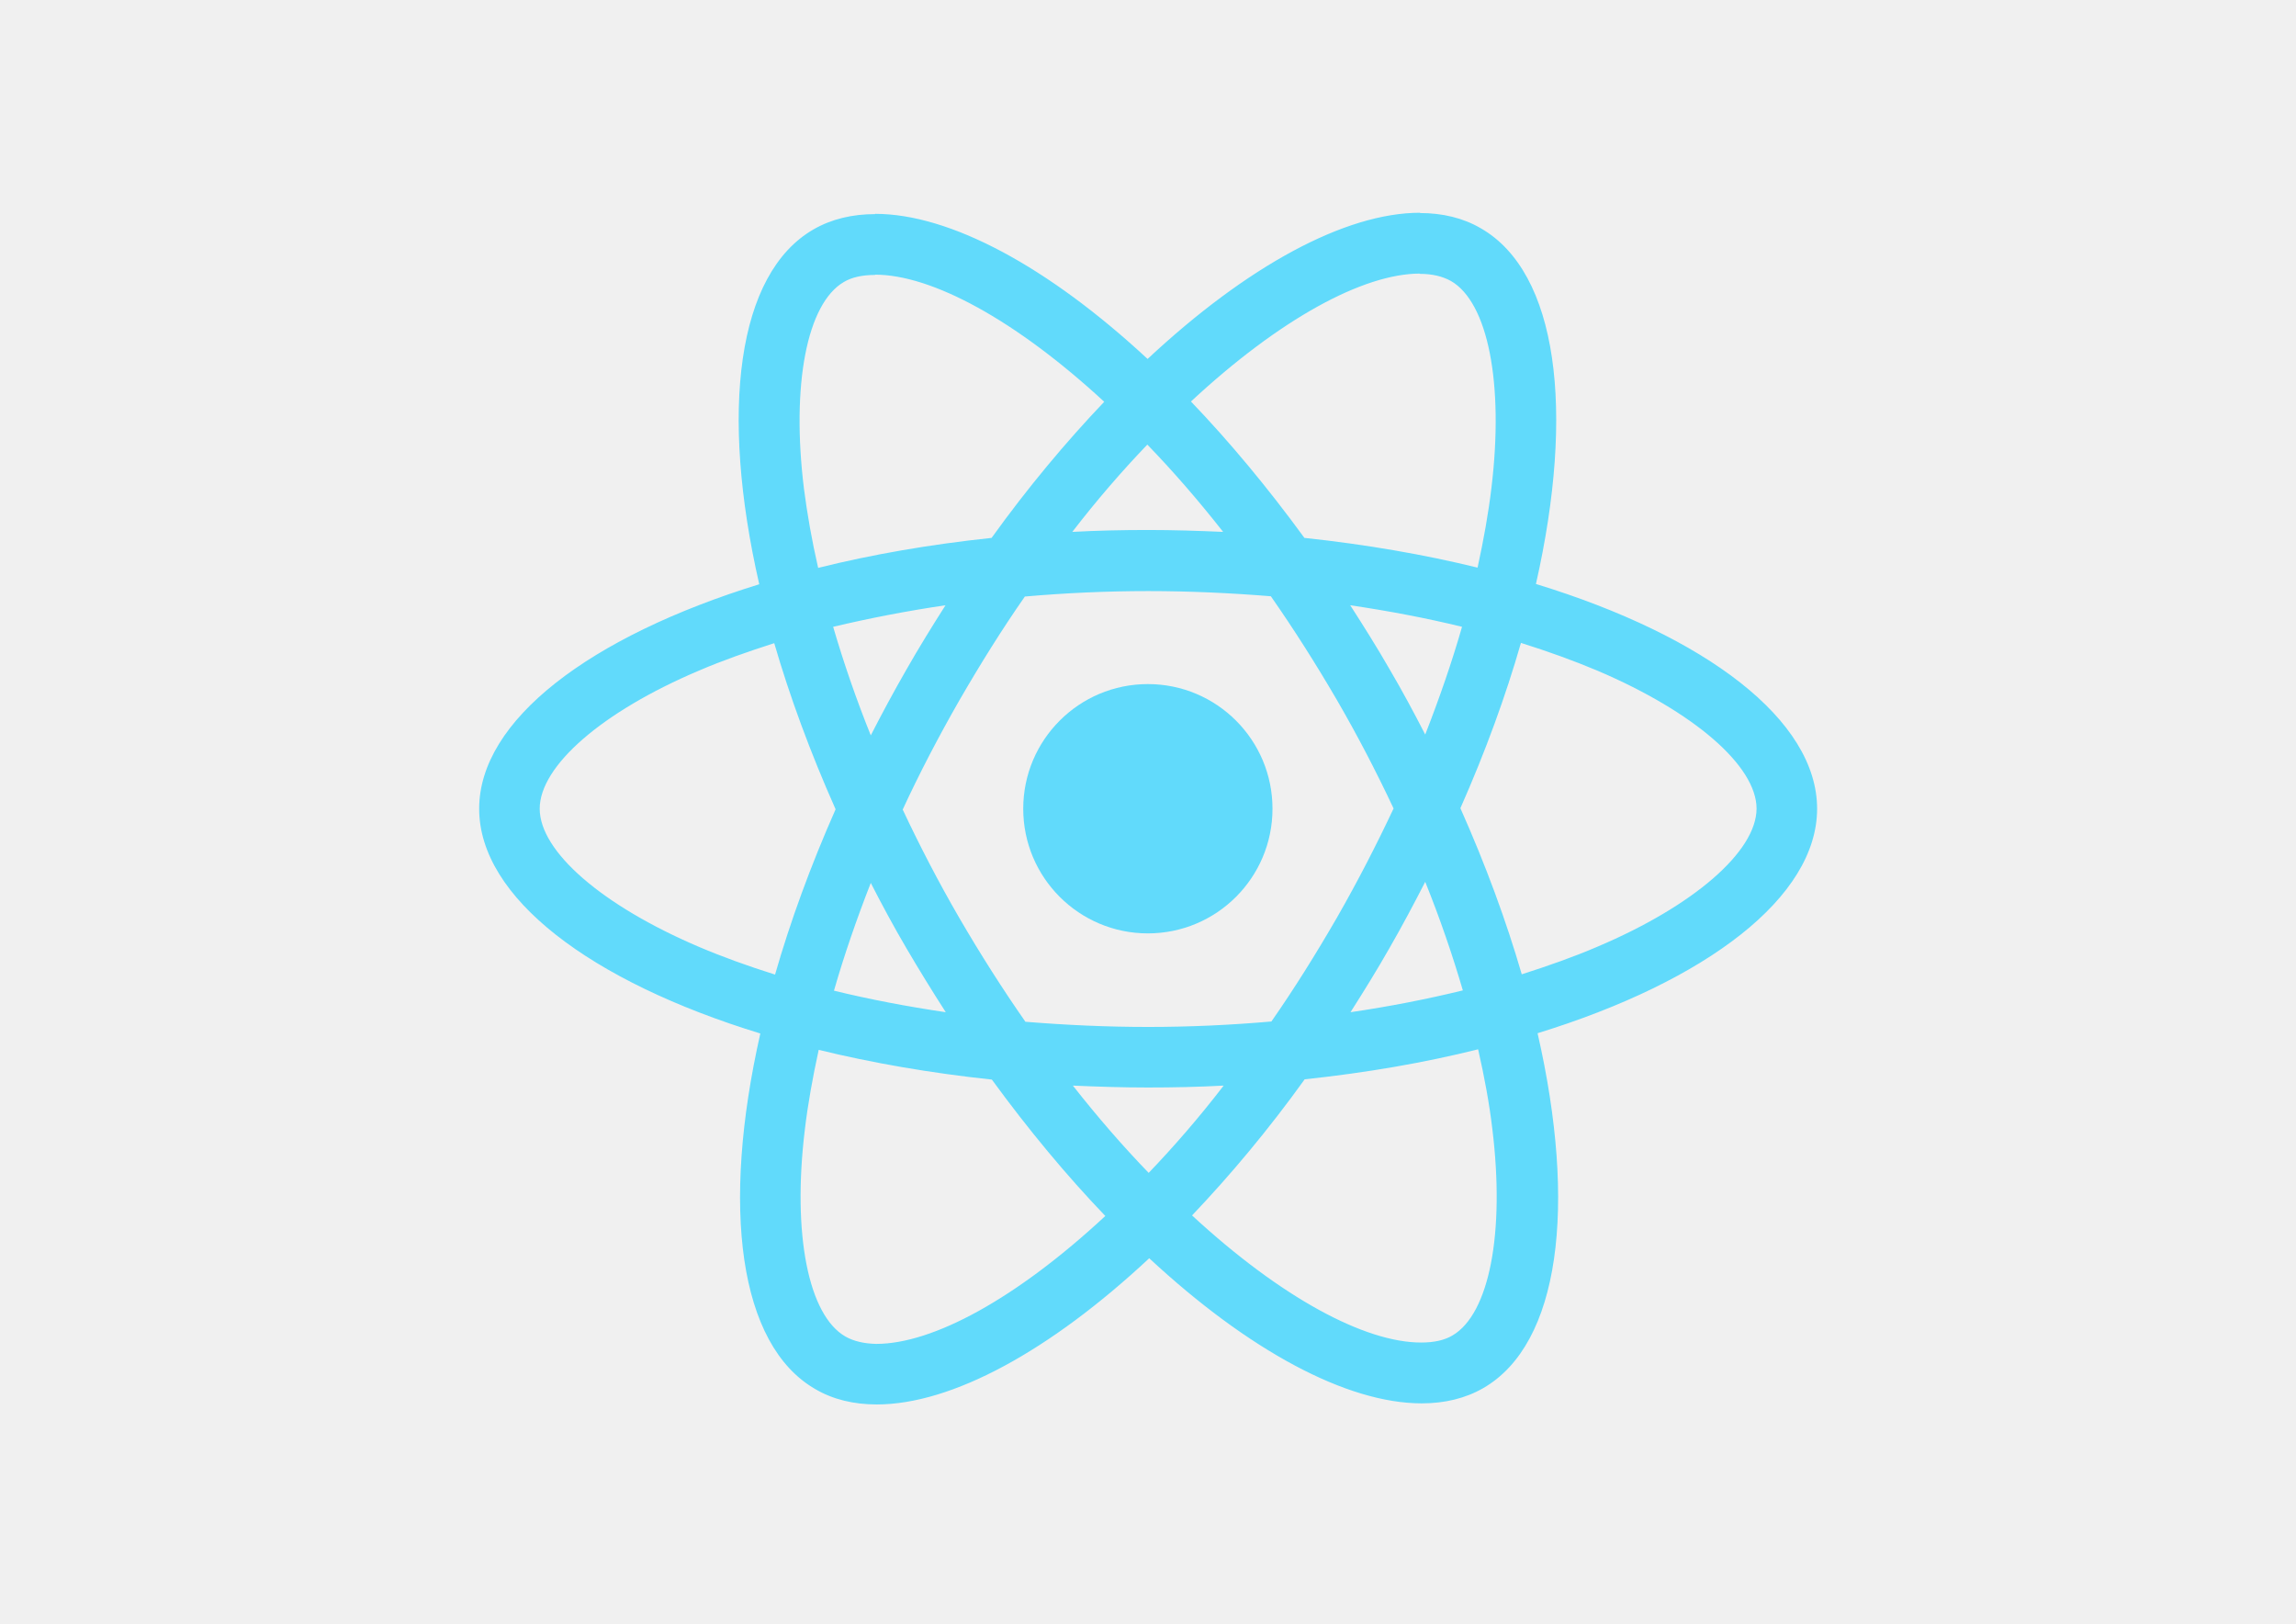
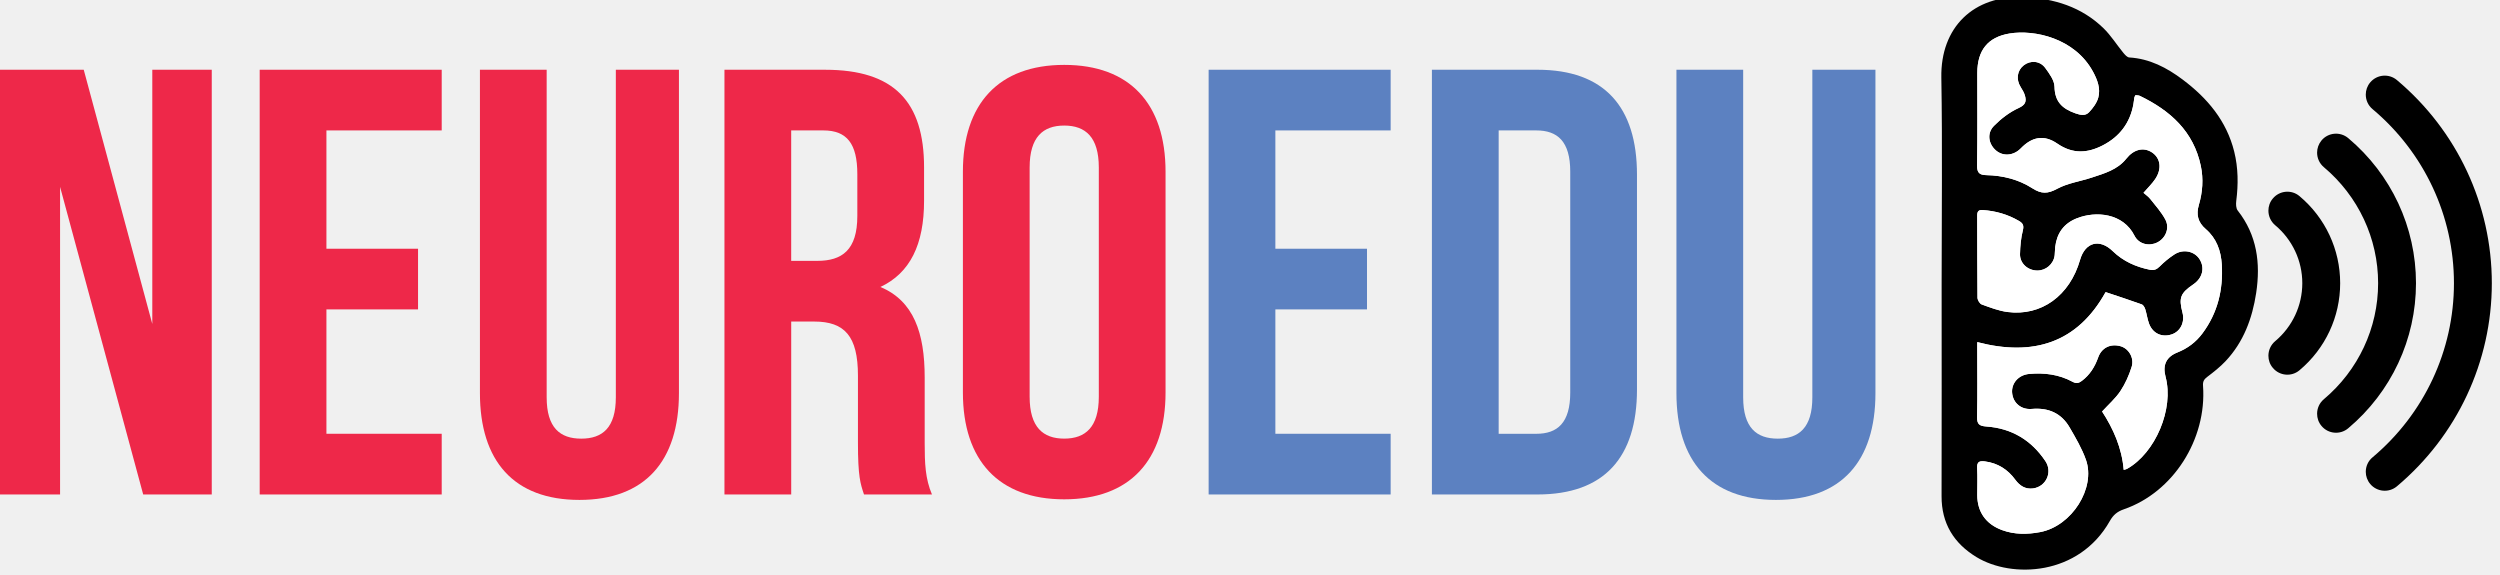
- <svg xmlns="http://www.w3.org/2000/svg" viewBox="0 0 841.9 595.3">
-   <g fill="#61DAFB">
-     <path d="M666.3 296.5c0-32.5-40.7-63.3-103.1-82.4 14.4-63.6 8-114.2-20.2-130.4-6.5-3.8-14.1-5.6-22.4-5.6v22.3c4.6 0 8.3.9 11.4 2.6 13.6 7.8 19.5 37.5 14.9 75.7-1.1 9.4-2.9 19.3-5.1 29.4-19.6-4.8-41-8.5-63.5-10.9-13.5-18.5-27.5-35.3-41.6-50 32.6-30.3 63.2-46.9 84-46.9V78c-27.5 0-63.5 19.6-99.9 53.6-36.4-33.8-72.4-53.2-99.9-53.2v22.3c20.7 0 51.4 16.5 84 46.6-14 14.7-28 31.4-41.3 49.9-22.6 2.4-44 6.1-63.6 11-2.3-10-4-19.7-5.2-29-4.7-38.2 1.1-67.9 14.6-75.8 3-1.8 6.9-2.6 11.5-2.6V78.5c-8.4 0-16 1.8-22.6 5.6-28.1 16.2-34.4 66.7-19.9 130.1-62.2 19.2-102.7 49.9-102.7 82.3 0 32.5 40.7 63.3 103.1 82.4-14.4 63.6-8 114.2 20.2 130.4 6.5 3.8 14.1 5.6 22.5 5.6 27.5 0 63.5-19.6 99.9-53.6 36.4 33.8 72.4 53.2 99.9 53.2 8.4 0 16-1.8 22.6-5.6 28.1-16.2 34.4-66.7 19.9-130.1 62-19.1 102.5-49.9 102.5-82.3zm-130.2-66.7c-3.7 12.9-8.3 26.2-13.5 39.5-4.1-8-8.4-16-13.1-24-4.6-8-9.5-15.8-14.4-23.4 14.2 2.1 27.9 4.7 41 7.9zm-45.8 106.5c-7.8 13.5-15.8 26.3-24.1 38.2-14.9 1.3-30 2-45.2 2-15.1 0-30.2-.7-45-1.9-8.3-11.9-16.4-24.6-24.2-38-7.6-13.1-14.5-26.4-20.8-39.8 6.2-13.4 13.2-26.8 20.7-39.9 7.8-13.5 15.8-26.3 24.1-38.2 14.9-1.3 30-2 45.2-2 15.1 0 30.2.7 45 1.9 8.3 11.9 16.4 24.6 24.2 38 7.6 13.1 14.5 26.4 20.8 39.8-6.3 13.4-13.2 26.8-20.7 39.9zm32.3-13c5.4 13.4 10 26.8 13.8 39.8-13.1 3.2-26.9 5.9-41.2 8 4.9-7.7 9.8-15.6 14.4-23.7 4.6-8 8.9-16.1 13-24.1zM421.2 430c-9.3-9.6-18.6-20.3-27.8-32 9 .4 18.2.7 27.5.7 9.4 0 18.7-.2 27.8-.7-9 11.7-18.3 22.4-27.5 32zm-74.4-58.9c-14.2-2.1-27.9-4.7-41-7.9 3.7-12.9 8.3-26.2 13.5-39.5 4.1 8 8.4 16 13.1 24 4.7 8 9.5 15.8 14.4 23.4zM420.7 163c9.3 9.6 18.6 20.3 27.8 32-9-.4-18.2-.7-27.5-.7-9.4 0-18.7.2-27.8.7 9-11.7 18.3-22.4 27.5-32zm-74 58.9c-4.9 7.7-9.8 15.6-14.4 23.7-4.6 8-8.9 16-13 24-5.4-13.4-10-26.8-13.8-39.8 13.1-3.1 26.9-5.8 41.2-7.9zm-90.5 125.2c-35.4-15.1-58.3-34.9-58.3-50.6 0-15.7 22.9-35.6 58.3-50.6 8.6-3.7 18-7 27.7-10.1 5.7 19.6 13.2 40 22.5 60.9-9.2 20.8-16.6 41.1-22.2 60.6-9.9-3.1-19.3-6.5-28-10.2zM310 490c-13.6-7.8-19.5-37.5-14.9-75.7 1.1-9.4 2.9-19.3 5.1-29.4 19.6 4.8 41 8.5 63.5 10.9 13.5 18.5 27.5 35.3 41.6 50-32.6 30.3-63.2 46.9-84 46.9-4.5-.1-8.3-1-11.3-2.7zm237.2-76.2c4.7 38.2-1.1 67.9-14.6 75.8-3 1.8-6.9 2.6-11.5 2.6-20.7 0-51.4-16.5-84-46.6 14-14.7 28-31.4 41.3-49.9 22.6-2.4 44-6.1 63.6-11 2.3 10.1 4.1 19.8 5.2 29.1zm38.5-66.7c-8.6 3.7-18 7-27.7 10.1-5.7-19.6-13.2-40-22.5-60.9 9.2-20.8 16.6-41.1 22.2-60.6 9.9 3.1 19.3 6.5 28.1 10.2 35.4 15.1 58.3 34.9 58.3 50.6-.1 15.7-23 35.6-58.4 50.6zM320.8 78.4z" />
-     <circle cx="420.9" cy="296.5" r="45.7" />
-     <path d="M520.5 78.1z" />
+ <svg xmlns="http://www.w3.org/2000/svg" version="1.2" baseProfile="tiny" id="Layer_1" x="0px" y="0px" width="174px" height="40px" viewBox="0 0 174 40" xml:space="preserve">
+   <g>
+     <path fill="none" d="M76.477,27.616V11.653c0-2.111-0.929-2.914-2.407-2.914s-2.407,0.803-2.407,2.914v15.963   c0,2.111,0.929,2.912,2.407,2.912S76.477,29.728,76.477,27.616z" />
+     <path fill="none" d="M106.924,9.077h-2.617v21.115h2.617c1.479,0,2.365-0.76,2.365-2.873v-15.37   C109.289,9.837,108.402,9.077,106.924,9.077z" />
+     <path fill="none" d="M57.305,9.077h-2.238v9.079h1.816c1.731,0,2.787-0.76,2.787-3.125v-2.914   C59.67,10.006,58.952,9.077,57.305,9.077z" />
+     <path d="M155.502,10.555c-0.533-2.146-1.866-3.723-3.588-5.016c-1.104-0.828-2.296-1.455-3.718-1.54   c-0.146-0.008-0.305-0.193-0.417-0.329c-0.465-0.567-0.859-1.204-1.381-1.711c-1.525-1.479-3.435-2.069-5.51-2.157   c-3.545-0.15-5.83,2.112-5.771,5.591c0.08,4.791,0.02,9.585,0.02,14.378c0,4.92,0.01,9.84-0.004,14.762   c-0.006,1.898,0.855,3.285,2.432,4.242c2.449,1.49,7.116,1.32,9.281-2.516c0.23-0.408,0.506-0.652,0.973-0.812   c3.431-1.182,5.781-4.865,5.512-8.594c-0.022-0.305,0.068-0.453,0.297-0.625c0.445-0.336,0.891-0.688,1.272-1.092   c1.254-1.332,1.86-2.975,2.13-4.748c0.313-2.071,0.059-4.023-1.285-5.735c-0.122-0.155-0.129-0.447-0.102-0.664   C155.789,12.835,155.783,11.691,155.502,10.555z M153.287,23.21c-0.451,0.605-1.033,1.041-1.736,1.32   c-0.775,0.307-1.048,0.875-0.827,1.695c0.597,2.215-0.7,5.307-2.694,6.414c-0.052,0.029-0.116,0.035-0.22,0.064   c-0.126-1.527-0.722-2.859-1.503-4.062c0.453-0.494,0.934-0.91,1.273-1.42c0.34-0.512,0.6-1.098,0.783-1.684   c0.198-0.635-0.213-1.293-0.789-1.445c-0.693-0.186-1.303,0.113-1.541,0.789c-0.23,0.65-0.578,1.209-1.137,1.629   c-0.211,0.158-0.383,0.205-0.647,0.061c-0.944-0.512-1.972-0.643-3.028-0.543c-0.738,0.07-1.238,0.654-1.176,1.322   c0.064,0.691,0.62,1.178,1.365,1.113c1.152-0.102,2.057,0.287,2.638,1.289c0.423,0.73,0.86,1.471,1.138,2.26   c0.683,1.947-0.973,4.602-3.193,5.023c-0.901,0.17-1.781,0.178-2.651-0.141c-1.12-0.412-1.723-1.262-1.724-2.439   c0-0.627,0.027-1.252-0.008-1.875c-0.025-0.447,0.169-0.514,0.543-0.465c0.896,0.117,1.59,0.561,2.116,1.279   c0.308,0.42,0.7,0.67,1.229,0.602c0.909-0.119,1.38-1.133,0.861-1.904c-0.979-1.461-2.358-2.287-4.117-2.408   c-0.488-0.035-0.647-0.168-0.636-0.672c0.034-1.539,0.012-3.078,0.012-4.617v-0.584c3.885,1.016,6.965,0.07,8.934-3.48   c0.861,0.289,1.693,0.559,2.515,0.855c0.11,0.039,0.204,0.211,0.245,0.34c0.105,0.334,0.145,0.691,0.27,1.016   c0.258,0.674,0.895,0.957,1.564,0.734c0.607-0.199,0.931-0.848,0.756-1.516c-0.27-1.037-0.149-1.353,0.757-1.97   c0.64-0.437,0.813-1.149,0.429-1.753c-0.355-0.555-1.134-0.725-1.744-0.331c-0.373,0.241-0.723,0.532-1.037,0.848   c-0.207,0.207-0.396,0.277-0.675,0.221c-0.978-0.2-1.856-0.589-2.583-1.294c-0.92-0.894-1.922-0.624-2.275,0.605   c-0.717,2.495-2.696,3.938-5.059,3.629c-0.609-0.082-1.203-0.312-1.787-0.525c-0.141-0.053-0.292-0.306-0.294-0.468   c-0.021-1.907-0.009-3.815-0.019-5.722c0-0.296,0.1-0.401,0.395-0.38c0.894,0.063,1.73,0.301,2.507,0.755   c0.264,0.154,0.364,0.304,0.276,0.653c-0.135,0.536-0.188,1.103-0.199,1.658c-0.016,0.64,0.532,1.131,1.183,1.144   c0.614,0.013,1.155-0.45,1.229-1.062c0.022-0.19,0.014-0.385,0.037-0.575c0.112-0.956,0.594-1.637,1.502-1.997   c1.334-0.529,3.228-0.363,4.018,1.211c0.297,0.591,1.018,0.753,1.587,0.466c0.582-0.295,0.876-0.999,0.558-1.594   c-0.275-0.514-0.677-0.962-1.042-1.423c-0.135-0.172-0.325-0.299-0.478-0.435c0.293-0.341,0.6-0.631,0.826-0.974   c0.467-0.703,0.356-1.44-0.225-1.832c-0.594-0.398-1.278-0.225-1.8,0.432c-0.614,0.771-1.524,1.023-2.405,1.314   c-0.803,0.266-1.678,0.386-2.406,0.78c-0.661,0.357-1.095,0.369-1.731-0.039c-0.95-0.61-2.055-0.888-3.196-0.912   c-0.469-0.011-0.652-0.152-0.645-0.671c0.033-2.147,0.014-4.296,0.015-6.444c0.002-1.569,0.731-2.496,2.255-2.744   c1.705-0.278,4.529,0.312,5.802,2.666c0.304,0.562,0.533,1.168,0.364,1.794c-0.102,0.373-0.368,0.73-0.641,1.019   c-0.255,0.269-0.578,0.21-0.963,0.074c-0.908-0.323-1.424-0.805-1.443-1.849c-0.008-0.442-0.359-0.914-0.645-1.306   c-0.369-0.504-1.029-0.547-1.496-0.183c-0.465,0.361-0.547,0.983-0.216,1.51c0.118,0.187,0.237,0.384,0.298,0.593   c0.115,0.406,0.047,0.648-0.436,0.869c-0.636,0.289-1.23,0.746-1.724,1.248c-0.505,0.514-0.377,1.259,0.145,1.707   c0.501,0.429,1.229,0.366,1.729-0.149c0.771-0.795,1.607-0.973,2.542-0.328c1.071,0.739,2.102,0.669,3.164,0.12   c1.164-0.601,1.895-1.553,2.129-2.858c0.027-0.157,0.041-0.317,0.069-0.476c0.008-0.044,0.04-0.084,0.075-0.158   c0.101,0.016,0.217,0.006,0.307,0.05c2.112,1.019,3.738,2.468,4.243,4.88c0.19,0.91,0.124,1.821-0.138,2.711   c-0.195,0.668-0.071,1.205,0.479,1.677c0.747,0.639,1.062,1.51,1.119,2.472C154.742,20.166,154.352,21.784,153.287,23.21z" />
+     <path fill="#FFFFFF" d="M153.518,15.941c-0.55-0.472-0.674-1.009-0.479-1.677c0.262-0.89,0.328-1.801,0.138-2.711   c-0.505-2.412-2.131-3.861-4.243-4.88c-0.09-0.044-0.206-0.034-0.307-0.05c-0.035,0.074-0.067,0.114-0.075,0.158   c-0.028,0.158-0.042,0.318-0.069,0.476c-0.234,1.306-0.965,2.258-2.129,2.858c-1.062,0.549-2.093,0.619-3.164-0.12   c-0.935-0.645-1.771-0.467-2.542,0.328c-0.5,0.516-1.228,0.578-1.729,0.149c-0.521-0.448-0.649-1.193-0.145-1.707   c0.493-0.502,1.088-0.959,1.724-1.248c0.482-0.221,0.551-0.463,0.436-0.869c-0.061-0.209-0.18-0.406-0.298-0.593   c-0.331-0.526-0.249-1.148,0.216-1.51c0.467-0.364,1.127-0.321,1.496,0.183c0.285,0.392,0.637,0.863,0.645,1.306   c0.02,1.044,0.535,1.525,1.443,1.849c0.385,0.136,0.708,0.194,0.963-0.074c0.272-0.288,0.539-0.646,0.641-1.019   c0.169-0.626-0.061-1.231-0.364-1.794c-1.272-2.354-4.097-2.944-5.802-2.666c-1.523,0.248-2.253,1.175-2.255,2.744   c-0.001,2.148,0.019,4.297-0.015,6.444c-0.008,0.519,0.176,0.66,0.645,0.671c1.142,0.024,2.246,0.302,3.196,0.912   c0.637,0.408,1.07,0.396,1.731,0.039c0.729-0.395,1.604-0.515,2.406-0.78c0.881-0.291,1.791-0.543,2.405-1.314   c0.521-0.656,1.206-0.83,1.8-0.432c0.581,0.392,0.691,1.129,0.225,1.832c-0.227,0.343-0.533,0.633-0.826,0.974   c0.152,0.136,0.343,0.263,0.478,0.435c0.365,0.461,0.767,0.909,1.042,1.423c0.318,0.595,0.024,1.299-0.558,1.594   c-0.569,0.287-1.29,0.125-1.587-0.466c-0.79-1.574-2.684-1.74-4.018-1.211c-0.908,0.36-1.39,1.041-1.502,1.997   c-0.023,0.19-0.015,0.385-0.037,0.575c-0.074,0.612-0.615,1.075-1.229,1.062c-0.65-0.013-1.198-0.504-1.183-1.144   c0.012-0.556,0.064-1.122,0.199-1.658c0.088-0.35-0.013-0.499-0.276-0.653c-0.776-0.454-1.613-0.691-2.507-0.755   c-0.295-0.021-0.395,0.084-0.395,0.38c0.01,1.907-0.002,3.815,0.019,5.722c0.002,0.162,0.153,0.416,0.294,0.468   c0.584,0.213,1.178,0.443,1.787,0.525c2.362,0.309,4.342-1.134,5.059-3.629c0.354-1.229,1.355-1.499,2.275-0.605   c0.727,0.705,1.605,1.094,2.583,1.294c0.278,0.057,0.468-0.014,0.675-0.221c0.314-0.315,0.664-0.606,1.037-0.848   c0.61-0.394,1.389-0.224,1.744,0.331c0.385,0.604,0.211,1.316-0.429,1.753c-0.906,0.617-1.026,0.933-0.757,1.97   c0.175,0.668-0.148,1.316-0.756,1.516c-0.67,0.223-1.307-0.061-1.564-0.734c-0.125-0.324-0.164-0.682-0.27-1.016   c-0.041-0.129-0.135-0.301-0.245-0.34c-0.821-0.296-1.653-0.566-2.515-0.855c-1.969,3.55-5.049,4.496-8.934,3.48v0.584   c0,1.539,0.022,3.078-0.012,4.617c-0.012,0.504,0.147,0.637,0.636,0.672c1.759,0.121,3.139,0.947,4.117,2.408   c0.519,0.771,0.048,1.785-0.861,1.904c-0.528,0.068-0.921-0.182-1.229-0.602c-0.526-0.719-1.22-1.162-2.116-1.279   c-0.374-0.049-0.568,0.018-0.543,0.465c0.035,0.623,0.008,1.248,0.008,1.875c0.001,1.178,0.604,2.027,1.724,2.439   c0.87,0.318,1.75,0.311,2.651,0.141c2.221-0.422,3.876-3.076,3.193-5.023c-0.277-0.789-0.715-1.529-1.138-2.26   c-0.581-1.002-1.485-1.391-2.638-1.289c-0.745,0.064-1.301-0.422-1.365-1.113c-0.062-0.668,0.438-1.252,1.176-1.322   c1.057-0.1,2.084,0.031,3.028,0.543c0.265,0.145,0.437,0.098,0.647-0.061c0.559-0.42,0.906-0.979,1.137-1.629   c0.238-0.676,0.848-0.975,1.541-0.789c0.576,0.152,0.987,0.811,0.789,1.445c-0.184,0.586-0.443,1.172-0.783,1.684   c-0.34,0.51-0.82,0.926-1.273,1.42c0.781,1.203,1.377,2.535,1.503,4.062c0.104-0.029,0.168-0.035,0.22-0.064   c1.994-1.107,3.291-4.199,2.694-6.414c-0.221-0.82,0.052-1.389,0.827-1.695c0.703-0.279,1.285-0.715,1.736-1.32   c1.064-1.426,1.455-3.044,1.35-4.797C154.58,17.451,154.265,16.58,153.518,15.941z" />
+     <path d="M166.826,5.573c-0.559-0.469-1.391-0.395-1.859,0.163c-0.206,0.244-0.309,0.546-0.309,0.846   c0,0.378,0.158,0.752,0.468,1.01c3.604,3.027,5.669,7.442,5.669,12.119c0,4.673-2.065,9.091-5.664,12.118   c-0.314,0.258-0.473,0.631-0.473,1.01c0,0.299,0.103,0.6,0.309,0.846c0.469,0.557,1.301,0.631,1.859,0.162   c4.197-3.529,6.605-8.682,6.605-14.136S171.023,9.103,166.826,5.573z" />
+     <path d="M158.35,23.747c-0.309,0.262-0.469,0.637-0.469,1.014c0,0.301,0.1,0.602,0.311,0.846c0.468,0.559,1.3,0.631,1.854,0.162   c1.801-1.512,2.83-3.717,2.83-6.058s-1.029-4.548-2.83-6.06c-0.554-0.469-1.386-0.395-1.854,0.162   c-0.211,0.245-0.311,0.546-0.311,0.847c0,0.379,0.16,0.751,0.469,1.014c1.202,1.005,1.89,2.479,1.89,4.037   C160.239,21.269,159.552,22.741,158.35,23.747z" />
+     <path d="M163.438,9.614c-0.559-0.469-1.391-0.399-1.859,0.159c-0.207,0.249-0.309,0.55-0.309,0.851   c0,0.373,0.158,0.747,0.468,1.009c2.4,2.019,3.779,4.96,3.779,8.078s-1.379,6.058-3.779,8.077c-0.31,0.262-0.468,0.635-0.468,1.008   c0,0.303,0.098,0.602,0.309,0.852c0.469,0.559,1.301,0.631,1.859,0.158c2.997-2.521,4.715-6.199,4.715-10.095   C168.153,15.816,166.436,12.135,163.438,9.614z" />
+     <polygon fill="#EE2849" points="4.181,13.005 9.966,34.415 14.738,34.415 14.738,4.854 10.6,4.854 10.6,22.548 5.828,4.854    0,4.854 0,34.415 4.181,34.415  " />
+     <polygon fill="#EE2849" points="30.743,9.077 30.743,4.854 18.074,4.854 18.074,34.415 30.743,34.415 30.743,30.19 22.719,30.19    22.719,21.534 29.096,21.534 29.096,17.312 22.719,17.312 22.719,9.077  " />
+     <path fill="#EE2849" d="M33.403,4.854v22.508c0,4.73,2.365,7.432,6.925,7.432c4.561,0,6.926-2.701,6.926-7.432V4.854h-4.392v22.803   c0,2.111-0.929,2.873-2.407,2.873s-2.407-0.762-2.407-2.873V4.854H33.403z" />
+     <path fill="#EE2849" d="M64.315,13.976v-2.322c0-4.561-2.069-6.799-6.883-6.799h-7.01v29.561h4.646V22.38h1.604   c2.112,0,3.041,1.014,3.041,3.758v4.645c0,2.408,0.169,2.873,0.422,3.633h4.73c-0.465-1.098-0.507-2.154-0.507-3.59v-4.561   c0-3.084-0.76-5.322-3.083-6.292C63.344,19.001,64.315,17.017,64.315,13.976z M59.67,15.031c0,2.365-1.056,3.125-2.787,3.125   h-1.816V9.077h2.238c1.646,0,2.365,0.929,2.365,3.04V15.031z" />
+     <path fill="#EE2849" d="M81.122,27.319v-15.37c0-4.73-2.491-7.433-7.052-7.433c-4.561,0-7.052,2.702-7.052,7.433v15.37   c0,4.73,2.492,7.434,7.052,7.434C78.631,34.753,81.122,32.05,81.122,27.319z M71.663,27.616V11.653   c0-2.111,0.929-2.914,2.407-2.914s2.407,0.803,2.407,2.914v15.963c0,2.111-0.929,2.912-2.407,2.912S71.663,29.728,71.663,27.616z" />
+     <polygon fill="#5C81C1" points="96.789,9.077 96.789,4.854 84.121,4.854 84.121,34.415 96.789,34.415 96.789,30.19 88.766,30.19    88.766,21.534 95.143,21.534 95.143,17.312 88.766,17.312 88.766,9.077  " />
+     <path fill="#5C81C1" d="M113.934,27.108V12.16c0-4.729-2.279-7.306-6.925-7.306H99.66v29.561h7.349   C111.654,34.415,113.934,31.839,113.934,27.108z M109.289,27.319c0,2.113-0.887,2.873-2.365,2.873h-2.617V9.077h2.617   c1.479,0,2.365,0.76,2.365,2.872V27.319z" />
+     <path fill="#5C81C1" d="M116.68,4.854v22.508c0,4.73,2.364,7.432,6.925,7.432c4.562,0,6.926-2.701,6.926-7.432V4.854h-4.392v22.803   c0,2.111-0.93,2.873-2.407,2.873s-2.407-0.762-2.407-2.873V4.854H116.68z" />
  </g>
+   <g>
+ </g>
+   <g>
+ </g>
+   <g>
+ </g>
+   <g>
+ </g>
+   <g>
+ </g>
+   <g>
+ </g>
</svg>
